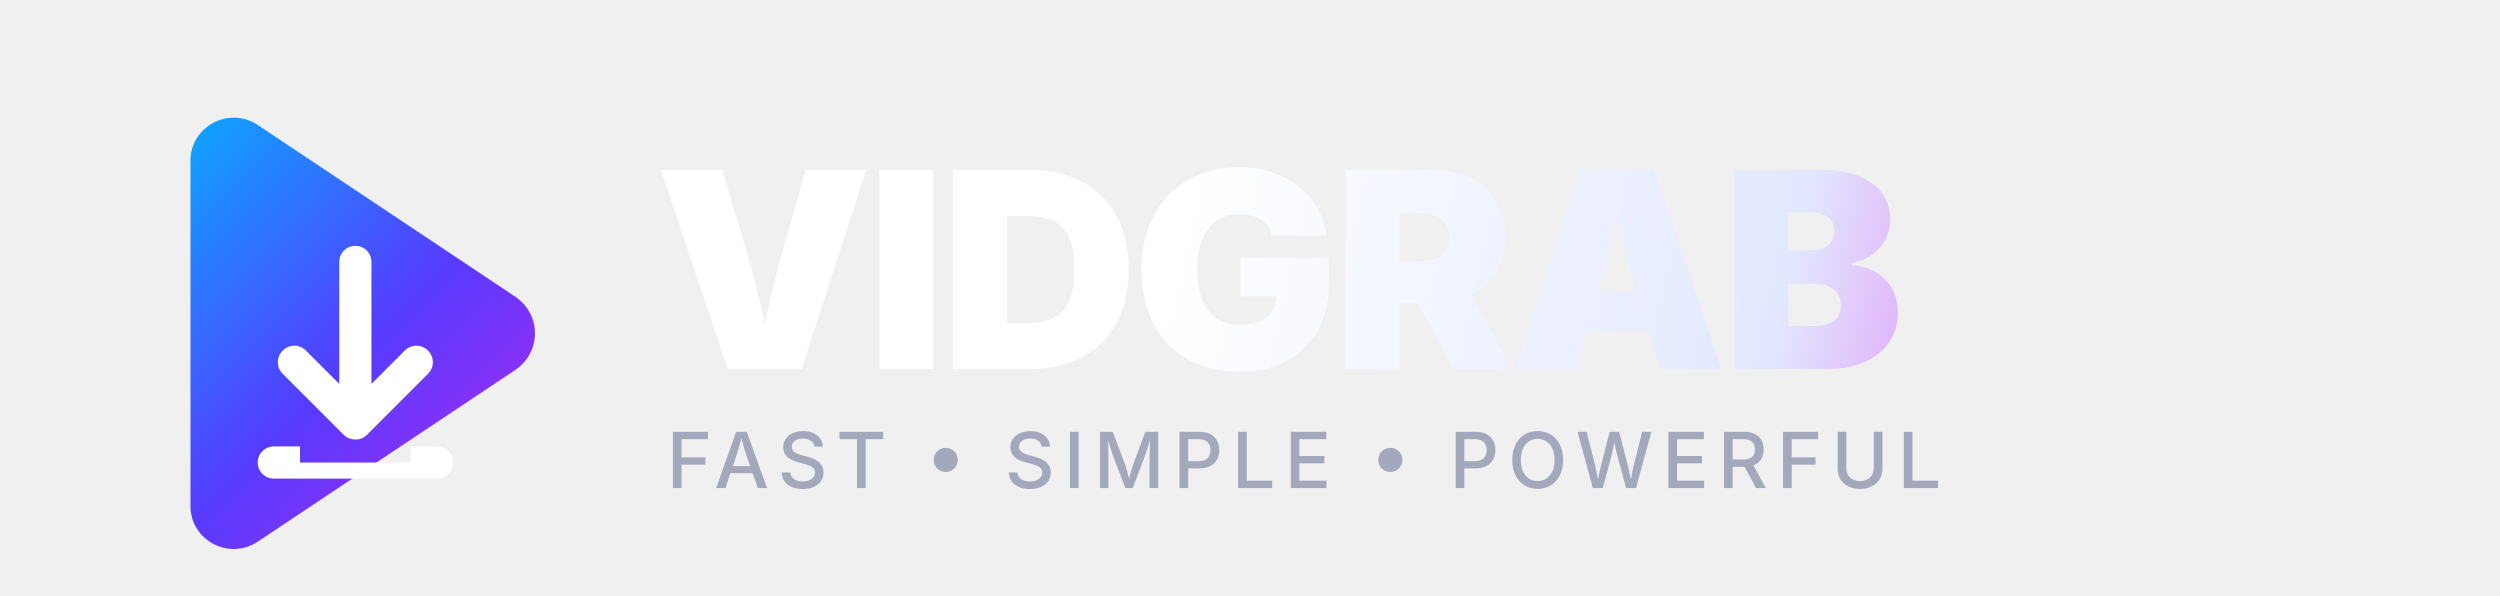
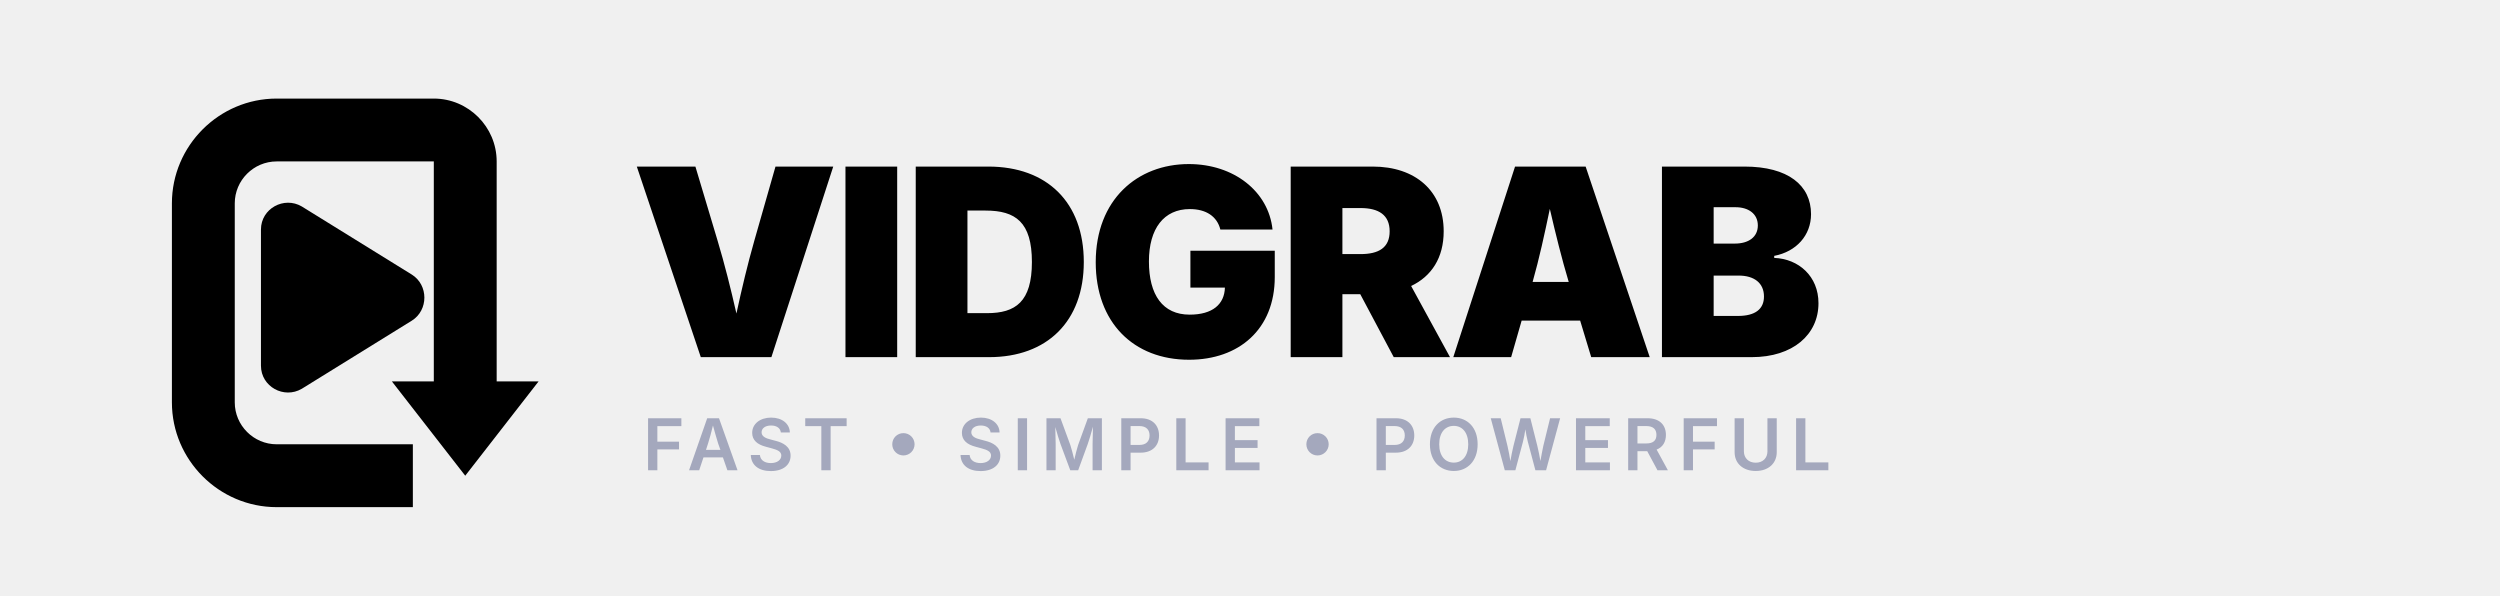
<svg xmlns="http://www.w3.org/2000/svg" viewBox="0 0 420 100" fill="none">
  <defs>
-     <linearGradient id="vg-logograd-dark" x1="10" y1="10" x2="90" y2="90" gradientUnits="userSpaceOnUse">
-       <stop offset="0%" stop-color="#00B8FF" />
-       <stop offset="50%" stop-color="#563BFF" />
-       <stop offset="100%" stop-color="#DB20E8" />
+     <linearGradient id="vgs-grad-dark" x1="10" y1="10" x2="90" y2="90" gradientUnits="userSpaceOnUse">
+       <stop offset="0%" stopColor="#00D2FF" />
+       <stop offset="50%" stopColor="#5B38FF" />
+       <stop offset="100%" stopColor="#E024D6" />
    </linearGradient>
-     <linearGradient id="vg-textgrad" x1="200" y1="30" x2="380" y2="70" gradientUnits="userSpaceOnUse">
-       <stop offset="0%" stop-color="#FFFFFF" />
-       <stop offset="55%" stop-color="#E2E8FF" />
-       <stop offset="100%" stop-color="#DB20E8" />
+     <linearGradient id="vgs-play-dark" x1="35" y1="35" x2="65" y2="65" gradientUnits="userSpaceOnUse">
+       <stop offset="0%" stopColor="#00F0FF" />
+       <stop offset="50%" stopColor="#5336FF" />
+       <stop offset="100%" stopColor="#E226D8" />
+     </linearGradient>
+     <linearGradient id="vg-textgrad-dark" x1="110" y1="30" x2="360" y2="70" gradientUnits="userSpaceOnUse">
+       <stop offset="0%" stopColor="#FFFFFF" />
+       <stop offset="55%" stopColor="#E4EAFF" />
+       <stop offset="100%" stopColor="#E024D6" />
    </linearGradient>
  </defs>
-   <g transform="translate(10, 10)">
-     <path d="M22 17C22 11.2 28.5 7.8 33.3 11L76.5 39.8C81 42.8 81 49.2 76.5 52.2L33.3 81C28.5 84.2 22 80.8 22 75V17Z" fill="url(#vg-logograd-dark)" />
-     <path d="M47 34C47 32.5 48.2 31.3 49.7 31.3C51.2 31.3 52.4 32.5 52.4 34V54.5L58 48.9C59.1 47.8 60.8 47.8 61.9 48.9C63 50 63 51.7 61.9 52.8L51.6 63.1C50.6 64.1 48.9 64.1 47.8 63.1L37.5 52.8C36.4 51.7 36.4 50 37.5 48.9C38.6 47.8 40.3 47.8 41.4 48.9L47 54.5V34Z" fill="#FFFFFF" />
-     <path d="M36 65C34.5 65 33.3 66.2 33.3 67.7C33.3 69.2 34.5 70.4 36 70.4H63.4C64.9 70.4 66.1 69.2 66.1 67.7C66.1 66.2 64.9 65 63.4 65H59V67.7H40.4V65H36Z" fill="#FFFFFF" />
+   <g transform="translate(6, 6) scale(0.88)">
+     <path d="M26 32C26 21 35 12 46 12H76C82.6 12 88 17.4 88 24V66L96 66L82 84L68 66L76 66V24H46C41.6 24 38 27.6 38 32V70C38 74.4 41.6 78 46 78H72V90H46C35 90 26 81 26 70V32Z" fill="url(#vgs-grad-dark)" />
+     <path d="M43 37C43 33 47.4 30.6 50.8 32.6L71.8 45.6C75 47.6 75 52.4 71.8 54.4L50.8 67.4C47.4 69.4 43 67 43 63V37Z" fill="url(#vgs-play-dark)" />
  </g>
-   <text x="110" y="62" font-family="'Inter', -apple-system, sans-serif" font-weight="900" font-size="46" letter-spacing="-1" fill="url(#vg-textgrad)">VIDGRAB</text>
-   <text x="112" y="82" font-family="'Inter', -apple-system, sans-serif" font-weight="500" font-size="13" letter-spacing="1.5" fill="#A4A8BD">FAST • SIMPLE • POWERFUL</text>
+   <text x="106" y="60" font-family="'Inter', -apple-system, sans-serif" font-weight="900" font-size="44" letter-spacing="-1" fill="url(#vg-textgrad-dark)">VIDGRAB</text>
+   <text x="108" y="79" font-family="'Inter', -apple-system, sans-serif" font-weight="600" font-size="12" letter-spacing="1.5" fill="#A4A8BD">FAST • SIMPLE • POWERFUL</text>
</svg>
